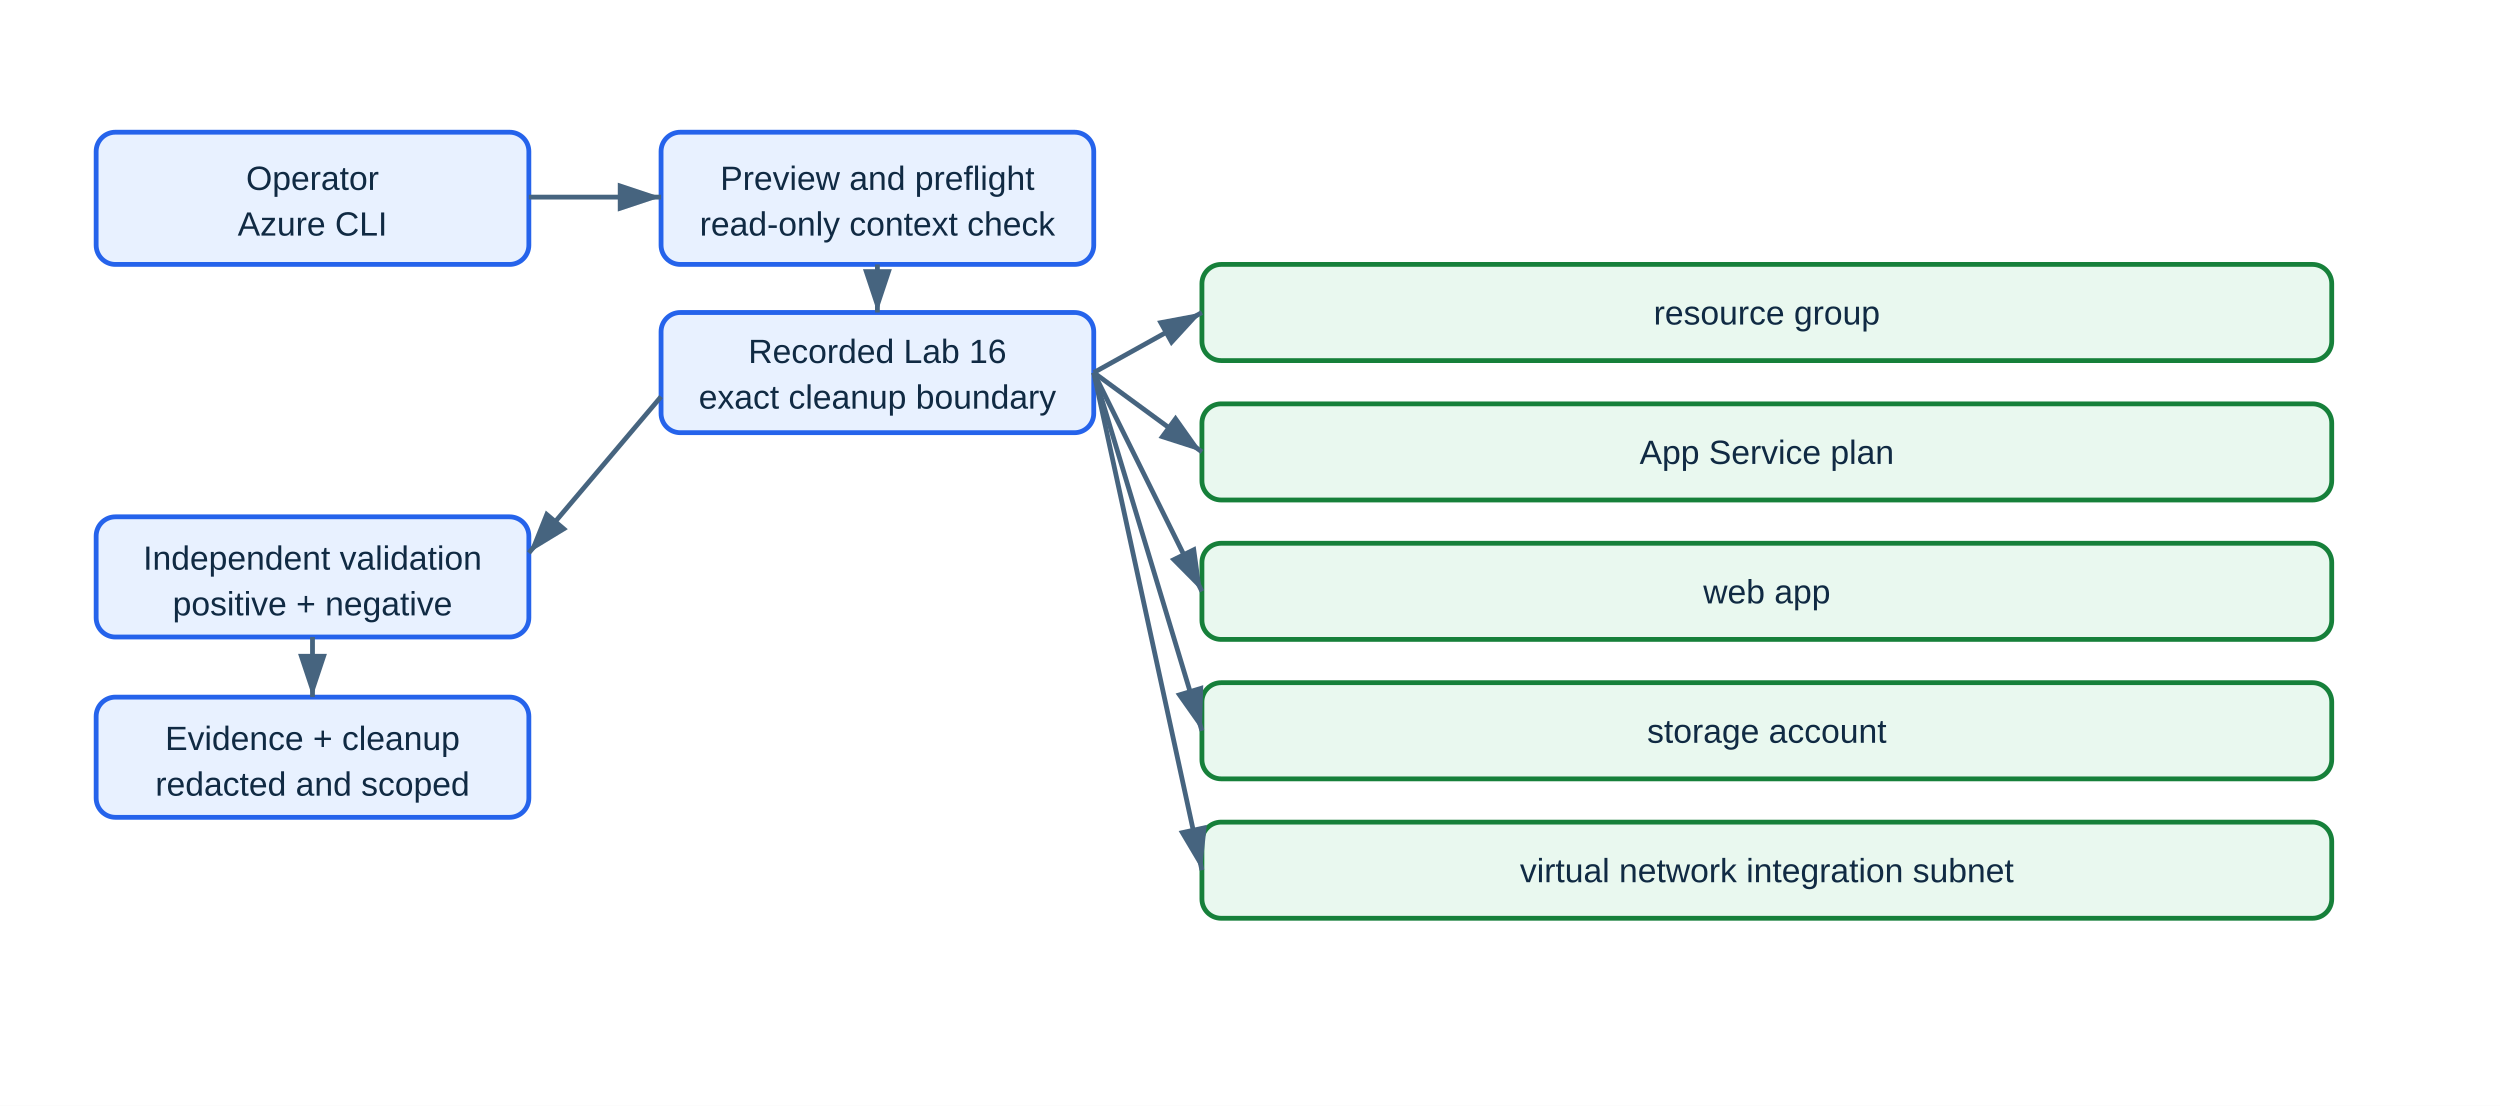
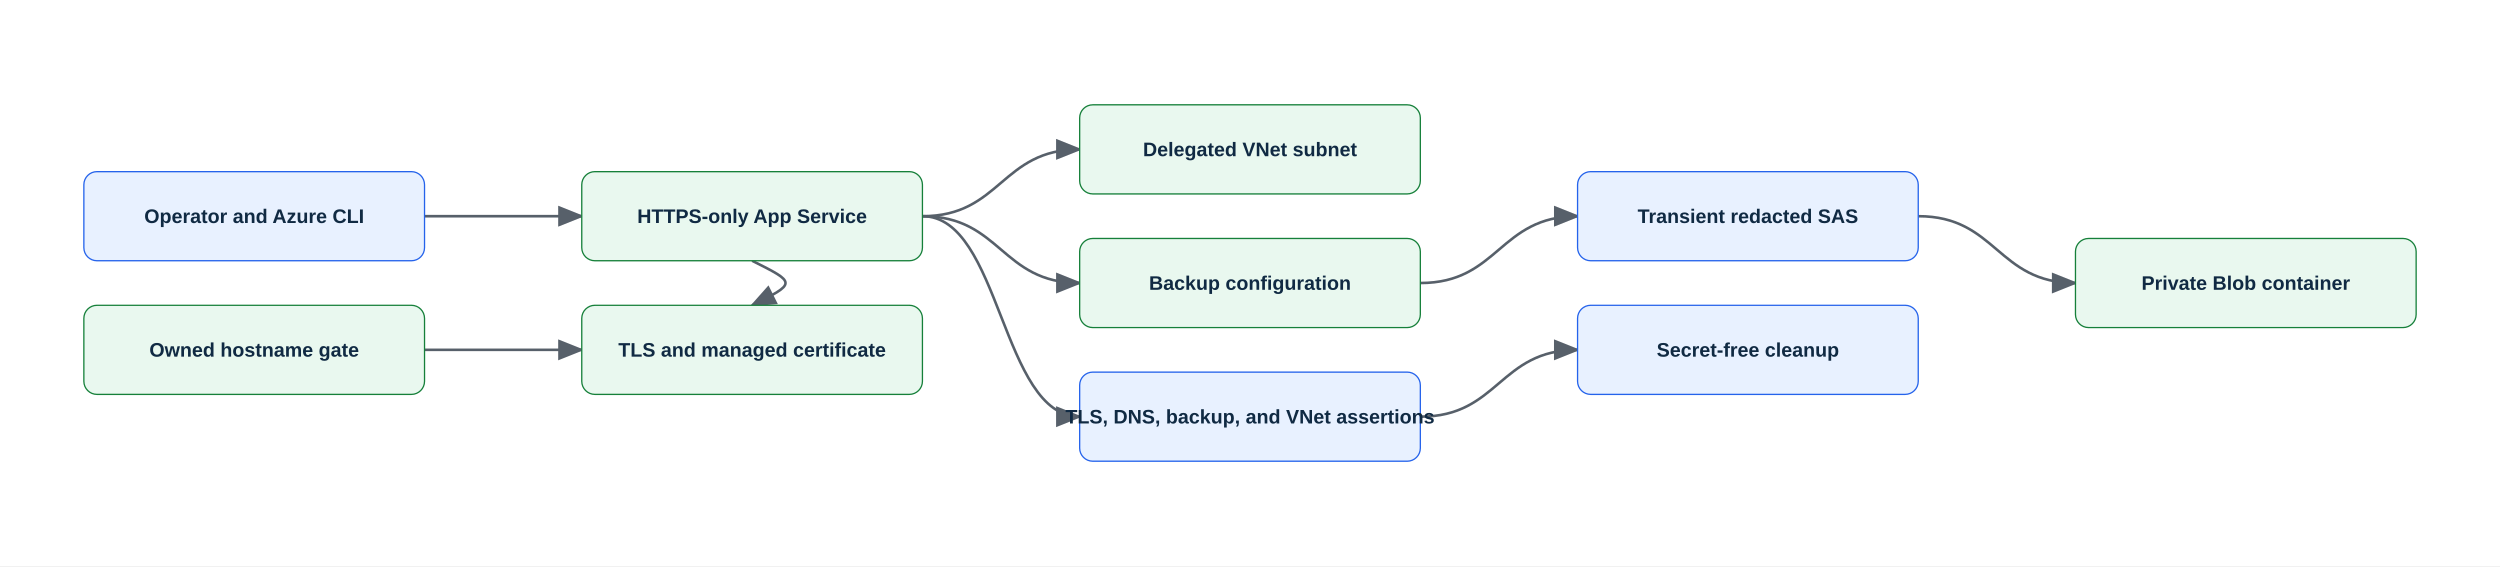
- <svg xmlns="http://www.w3.org/2000/svg" width="1040" height="460" viewBox="0 0 1040 460" role="img" aria-labelledby="title desc">
+ <svg xmlns="http://www.w3.org/2000/svg" width="1908" height="432" viewBox="0 0 1908 432" role="img" aria-labelledby="lab16-title lab16-desc">
  <defs>
-     <marker id="arrow" markerWidth="10" markerHeight="10" refX="9" refY="3" orient="auto">
-       <path d="M0,0 L0,6 L9,3 z" fill="#46647f" />
+     <marker id="arrow" markerWidth="10" markerHeight="8" refX="9" refY="4" orient="auto" markerUnits="strokeWidth">
+       <path d="M 0 0 L 10 4 L 0 8 z" fill="#57606a" />
    </marker>
+     <style>
+       .edge { fill: none; stroke: #57606a; stroke-width: 2; marker-end: url(#arrow); }
+       .edge-label-bg { fill: #ffffff; opacity: .94; }
+       .edge-label { fill: #57606a; font: 13px 'Segoe UI', Arial, sans-serif; text-anchor: middle; dominant-baseline: central; }
+       .node-label { font: 600 15px 'Segoe UI', Arial, sans-serif; text-anchor: middle; dominant-baseline: central; }
+     </style>
  </defs>
-   <style>text{font-family:Segoe UI,Arial,sans-serif;font-size:14px;fill:#102a43} .control{fill:#e8f1ff;stroke:#2563eb;stroke-width:2} .resource{fill:#e9f8ef;stroke:#16803a;stroke-width:2} .arrow{fill:none;stroke:#46647f;stroke-width:2;marker-end:url(#arrow)}</style>
  <rect width="100%" height="100%" fill="#ffffff" />
-   <rect x="40" y="55" width="180" height="55" rx="8" class="control" />
-   <text x="130" y="79" text-anchor="middle">Operator</text>
-   <text x="130" y="98" text-anchor="middle">Azure CLI</text>
-   <rect x="275" y="55" width="180" height="55" rx="8" class="control" />
-   <text x="365" y="79" text-anchor="middle">Preview and preflight</text>
-   <text x="365" y="98" text-anchor="middle">read-only context check</text>
-   <path d="M220 82 L275 82" class="arrow" />
-   <rect x="275" y="130" width="180" height="50" rx="8" class="control" />
-   <text x="365" y="151" text-anchor="middle">Recorded Lab 16</text>
-   <text x="365" y="170" text-anchor="middle">exact cleanup boundary</text>
-   <path d="M365 110 L365 130" class="arrow" />
-   <rect x="500" y="110" width="470" height="40" rx="8" class="resource" />
-   <text x="735" y="135" text-anchor="middle">resource group</text>
-   <rect x="500" y="168" width="470" height="40" rx="8" class="resource" />
-   <text x="735" y="193" text-anchor="middle">App Service plan</text>
-   <rect x="500" y="226" width="470" height="40" rx="8" class="resource" />
-   <text x="735" y="251" text-anchor="middle">web app</text>
-   <rect x="500" y="284" width="470" height="40" rx="8" class="resource" />
-   <text x="735" y="309" text-anchor="middle">storage account</text>
-   <rect x="500" y="342" width="470" height="40" rx="8" class="resource" />
-   <text x="735" y="367" text-anchor="middle">virtual network integration subnet</text>
-   <path d="M 455 155 L 500 130" class="arrow" />
-   <path d="M 455 155 L 500 188" class="arrow" />
-   <path d="M 455 155 L 500 246" class="arrow" />
-   <path d="M 455 155 L 500 304" class="arrow" />
-   <path d="M 455 155 L 500 362" class="arrow" />
-   <rect x="40" y="215" width="180" height="50" rx="8" class="control" />
-   <text x="130" y="237" text-anchor="middle">Independent validation</text>
-   <text x="130" y="256" text-anchor="middle">positive + negative</text>
-   <path d="M275 165 L220 230" class="arrow" />
-   <rect x="40" y="290" width="180" height="50" rx="8" class="control" />
-   <text x="130" y="312" text-anchor="middle">Evidence + cleanup</text>
-   <text x="130" y="331" text-anchor="middle">redacted and scoped</text>
-   <path d="M130 265 L130 290" class="arrow" />
+   <g aria-hidden="true">
+     <path class="edge" d="M 324 165 C 384 165, 384 165, 444 165" />
+     <path class="edge" d="M 574 199 C 608 216, 608 216, 574 233" />
+     <path class="edge" d="M 704 165 C 764 165, 764 114, 824 114" />
+     <path class="edge" d="M 704 165 C 764 165, 764 216, 824 216" />
+     <path class="edge" d="M 1084 216 C 1144 216, 1144 165, 1204 165" />
+     <path class="edge" d="M 1464 165 C 1524 165, 1524 216, 1584 216" />
+     <path class="edge" d="M 324 267 C 384 267, 384 267, 444 267" />
+     <path class="edge" d="M 704 165 C 764 165, 764 318, 824 318" />
+     <path class="edge" d="M 1084 318 C 1144 318, 1144 267, 1204 267" />
+     <rect x="64" y="131" width="260" height="68" rx="10" fill="#e8f1ff" stroke="#2563eb" />
+     <text x="194" y="165" class="node-label" fill="#102a43">Operator and Azure CLI</text>
+     <rect x="444" y="131" width="260" height="68" rx="10" fill="#e9f8ef" stroke="#16803a" />
+     <text x="574" y="165" class="node-label" fill="#102a43">HTTPS-only App Service</text>
+     <rect x="444" y="233" width="260" height="68" rx="10" fill="#e9f8ef" stroke="#16803a" />
+     <text x="574" y="267" class="node-label" fill="#102a43">TLS and managed certificate</text>
+     <rect x="824" y="80" width="260" height="68" rx="10" fill="#e9f8ef" stroke="#16803a" />
+     <text x="954" y="114" class="node-label" fill="#102a43">Delegated VNet subnet</text>
+     <rect x="824" y="182" width="260" height="68" rx="10" fill="#e9f8ef" stroke="#16803a" />
+     <text x="954" y="216" class="node-label" fill="#102a43">Backup configuration</text>
+     <rect x="1204" y="131" width="260" height="68" rx="10" fill="#e8f1ff" stroke="#2563eb" />
+     <text x="1334" y="165" class="node-label" fill="#102a43">Transient redacted SAS</text>
+     <rect x="1584" y="182" width="260" height="68" rx="10" fill="#e9f8ef" stroke="#16803a" />
+     <text x="1714" y="216" class="node-label" fill="#102a43">Private Blob container</text>
+     <rect x="64" y="233" width="260" height="68" rx="10" fill="#e9f8ef" stroke="#16803a" />
+     <text x="194" y="267" class="node-label" fill="#102a43">Owned hostname gate</text>
+     <rect x="824" y="284" width="260" height="68" rx="10" fill="#e8f1ff" stroke="#2563eb" />
+     <text x="954" y="318" class="node-label" fill="#102a43">TLS, DNS, backup, and VNet assertions</text>
+     <rect x="1204" y="233" width="260" height="68" rx="10" fill="#e8f1ff" stroke="#2563eb" />
+     <text x="1334" y="267" class="node-label" fill="#102a43">Secret-free cleanup</text>
+   </g>
</svg>
